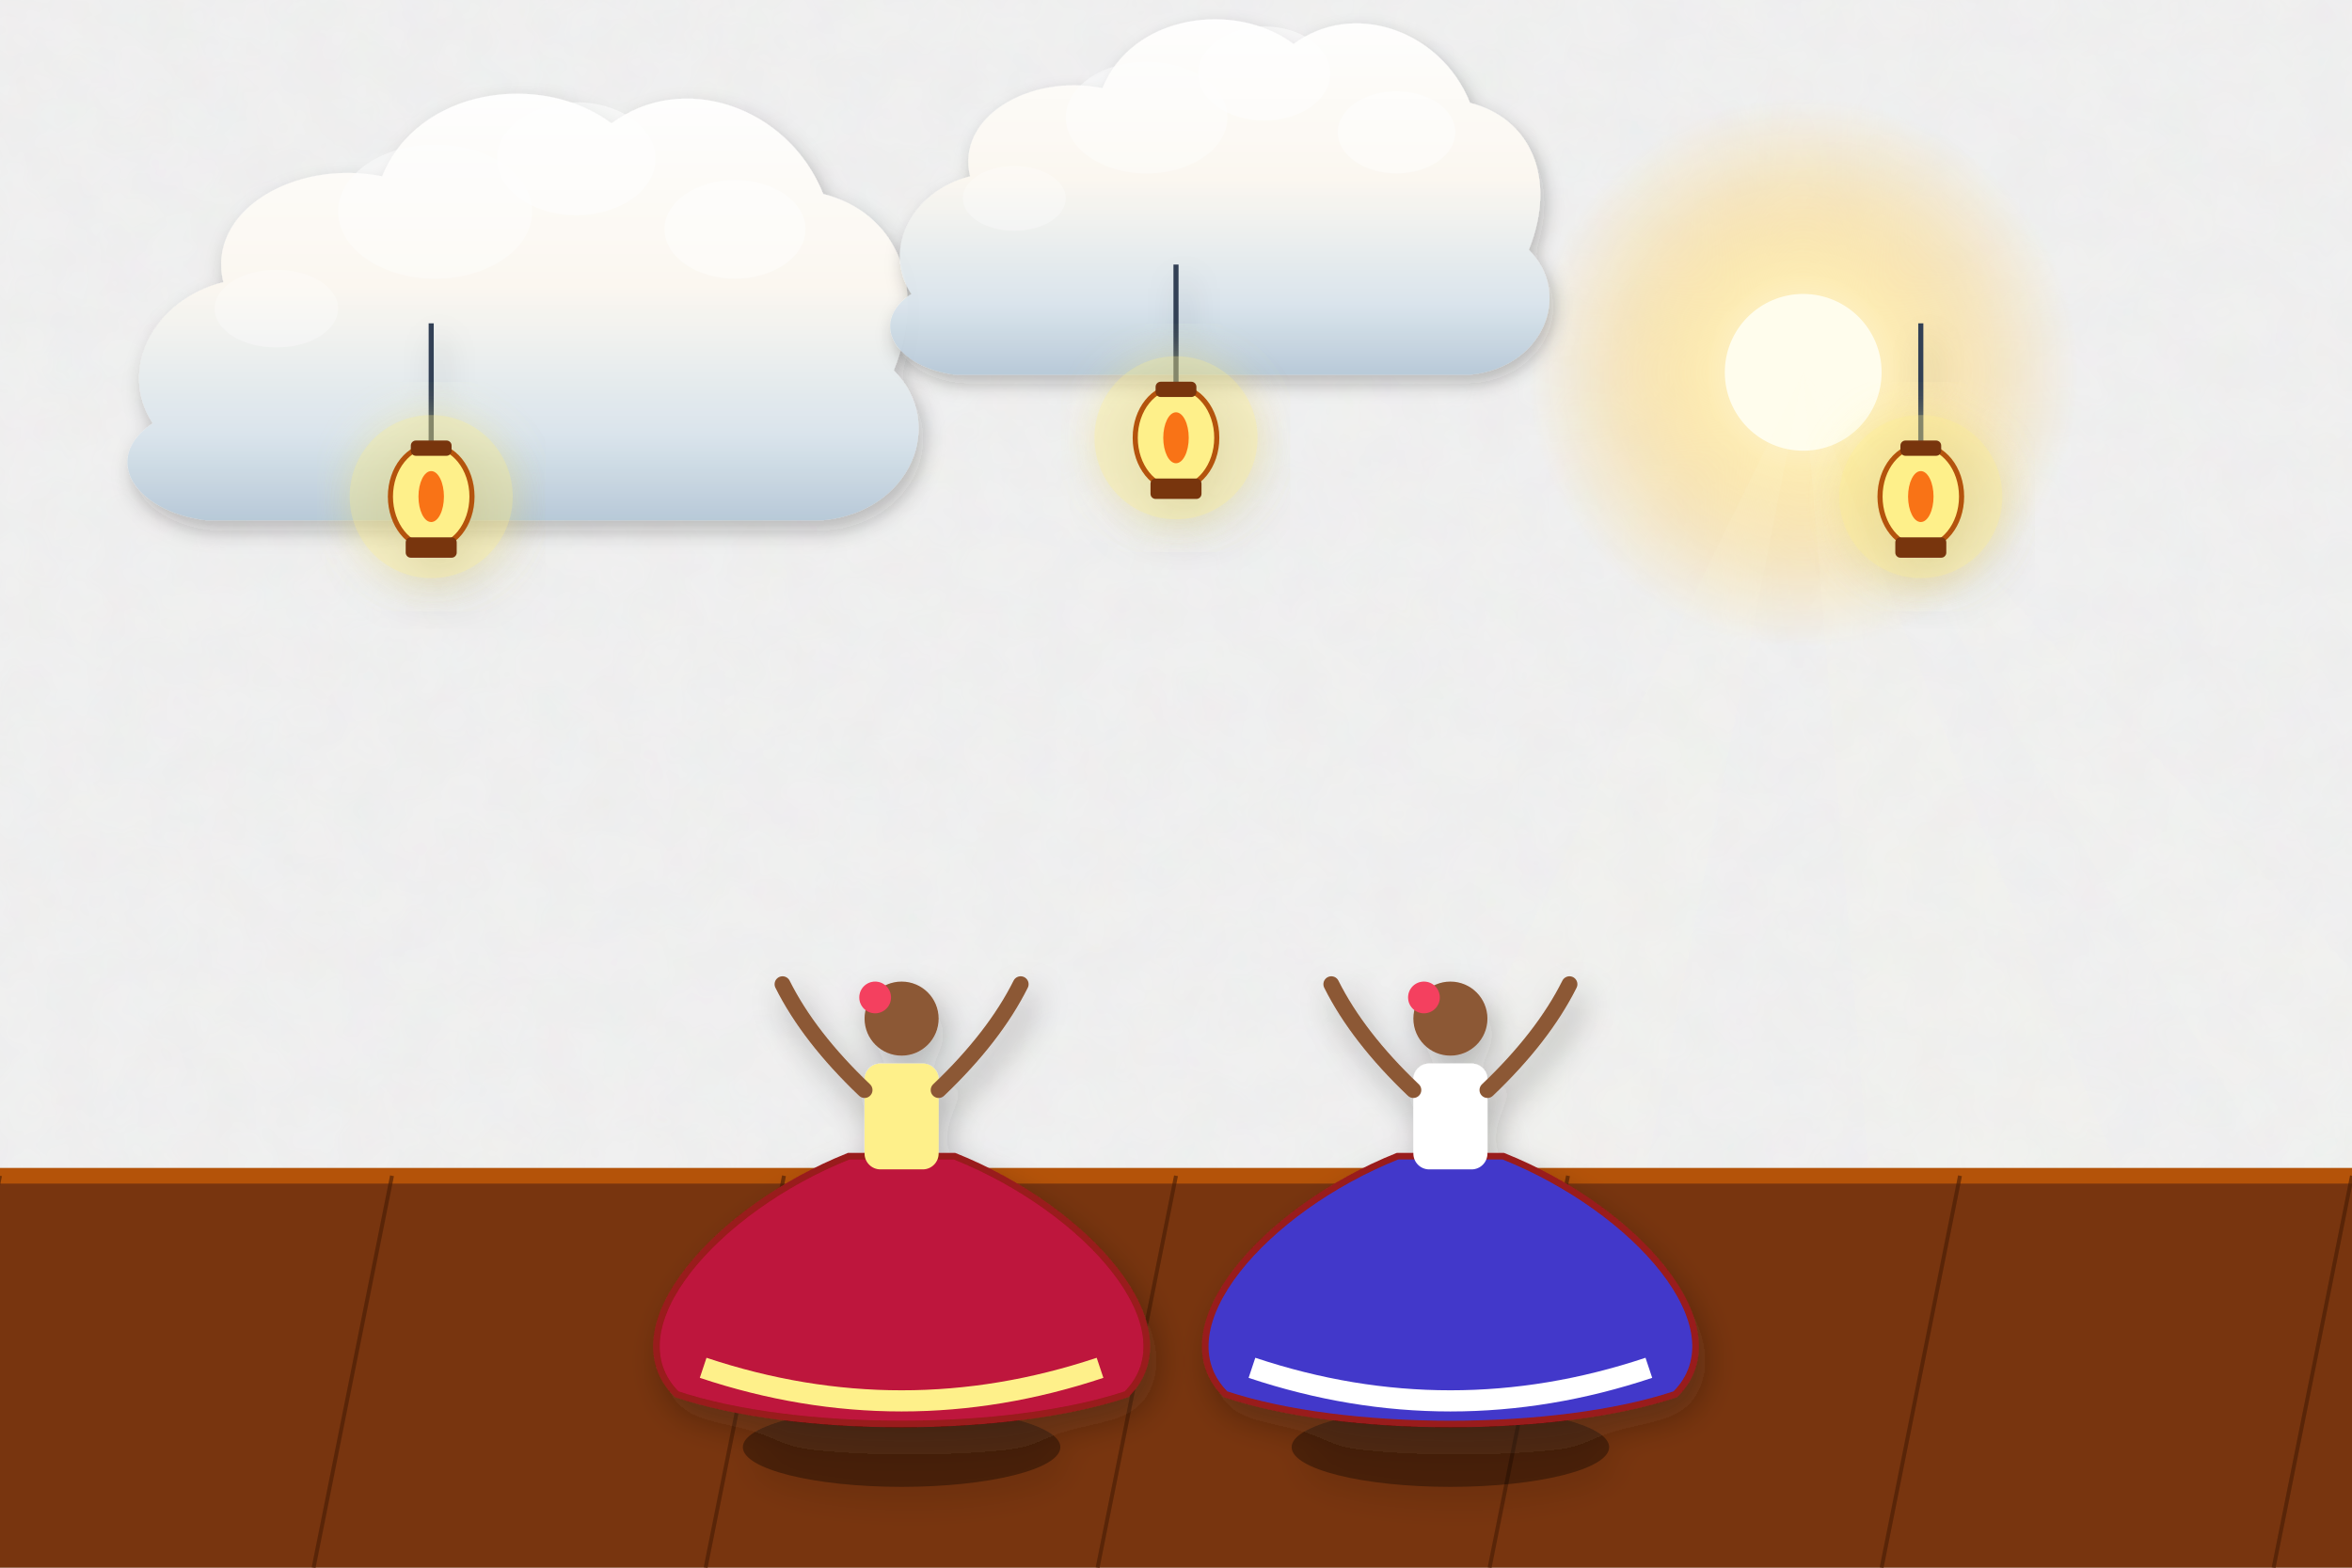
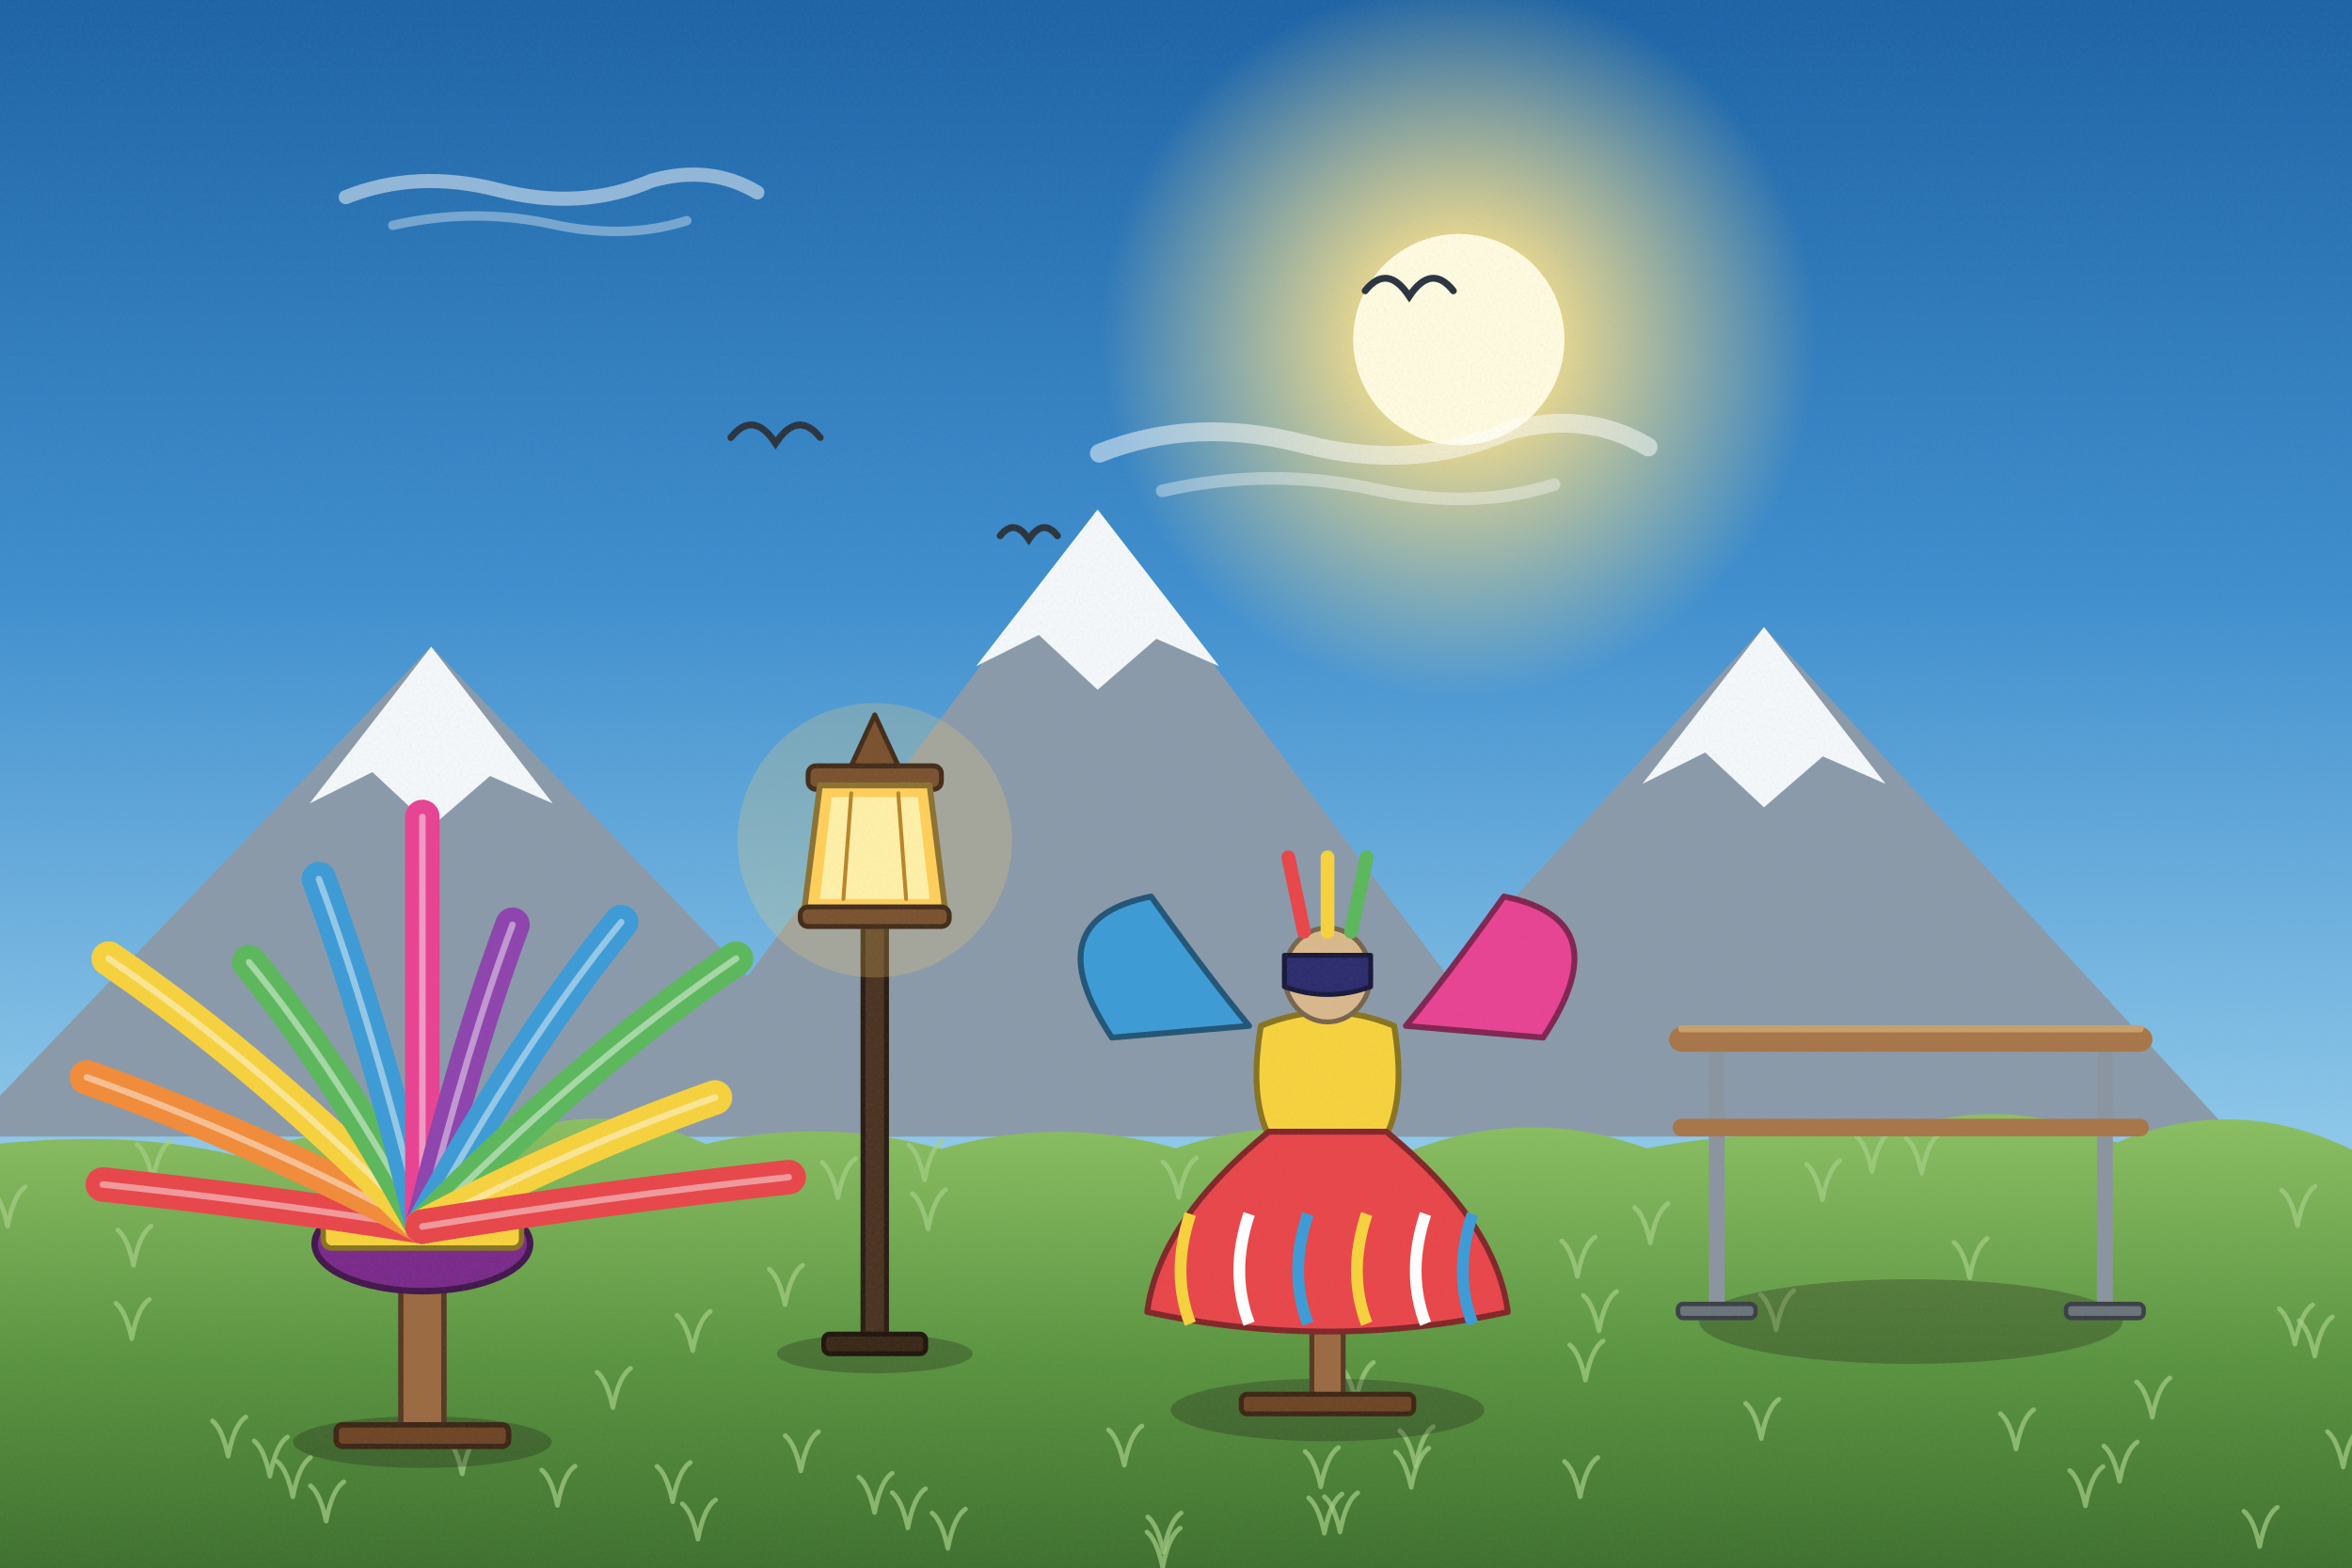
<svg xmlns="http://www.w3.org/2000/svg" viewBox="0 0 1200 800" width="1200" height="800">
  <defs>
-     <filter id="ghibliPaper" x="0%" y="0%" width="100%" height="100%">
-       <feTurbulence type="fractalNoise" baseFrequency="0.04" numOctaves="3" result="noise" seed="42" />
-       <feColorMatrix type="matrix" values="1 0 0 0 0  0 1 0 0 0  0 0 1 0 0  0 0 0 0.035 0" in="noise" result="coloredNoise" />
-       <feComposite operator="in" in2="SourceGraphic" />
-     </filter>
-     <filter id="softGlow" x="-20%" y="-20%" width="140%" height="140%">
-       <feGaussianBlur stdDeviation="8" result="blur" />
-       <feComposite in="SourceGraphic" in2="blur" operator="over" />
-     </filter>
-     <filter id="dropShadow" x="-20%" y="-20%" width="140%" height="140%">
-       <feDropShadow dx="3" dy="6" stdDeviation="6" flood-color="#141e28" flood-opacity="0.28" />
-     </filter>
-     <linearGradient id="skyDay" x1="0" y1="0" x2="0" y2="1">
-       <stop offset="0%" stop-color="#236ca7" />
-       <stop offset="35%" stop-color="#5fa3d6" />
-       <stop offset="70%" stop-color="#b8e1f2" />
-       <stop offset="100%" stop-color="#fdf3dc" />
-     </linearGradient>
-     <linearGradient id="skySunset" x1="0" y1="0" x2="0" y2="1">
-       <stop offset="0%" stop-color="#31396b" />
-       <stop offset="35%" stop-color="#73507b" />
-       <stop offset="65%" stop-color="#cb6b5c" />
-       <stop offset="85%" stop-color="#f29e5a" />
-       <stop offset="100%" stop-color="#fedaa2" />
-     </linearGradient>
-     <linearGradient id="skyDusk" x1="0" y1="0" x2="0" y2="1">
-       <stop offset="0%" stop-color="#121832" />
-       <stop offset="40%" stop-color="#262f56" />
-       <stop offset="70%" stop-color="#4e3d64" />
-       <stop offset="90%" stop-color="#915264" />
-       <stop offset="100%" stop-color="#d6846c" />
-     </linearGradient>
-     <linearGradient id="cloudBodyDay" x1="0" y1="0" x2="0" y2="1">
-       <stop offset="0%" stop-color="#ffffff" />
-       <stop offset="45%" stop-color="#fcf8f0" />
-       <stop offset="80%" stop-color="#d9e4ec" />
-       <stop offset="100%" stop-color="#b6c8d7" />
-     </linearGradient>
-     <linearGradient id="cloudBodySunset" x1="0" y1="0" x2="0" y2="1">
-       <stop offset="0%" stop-color="#fff5e6" />
-       <stop offset="40%" stop-color="#fbd0a5" />
-       <stop offset="75%" stop-color="#cf8ca0" />
-       <stop offset="100%" stop-color="#7e607c" />
-     </linearGradient>
-     <radialGradient id="sunGlowDay" cx="50%" cy="50%" r="50%">
-       <stop offset="0%" stop-color="#fffced" stop-opacity="1" />
-       <stop offset="35%" stop-color="#ffebaa" stop-opacity="0.85" />
-       <stop offset="70%" stop-color="#ffd573" stop-opacity="0.35" />
-       <stop offset="100%" stop-color="#ffd573" stop-opacity="0" />
-     </radialGradient>
-     <radialGradient id="sunGlowSunset" cx="50%" cy="50%" r="50%">
-       <stop offset="0%" stop-color="#fff8db" stop-opacity="1" />
-       <stop offset="30%" stop-color="#ffb753" stop-opacity="0.9" />
-       <stop offset="65%" stop-color="#f46e45" stop-opacity="0.4" />
-       <stop offset="100%" stop-color="#e04a43" stop-opacity="0" />
-     </radialGradient>
-     <linearGradient id="hillDistant" x1="0" y1="0" x2="0" y2="1">
-       <stop offset="0%" stop-color="#6e94a8" />
-       <stop offset="100%" stop-color="#93b9c7" />
-     </linearGradient>
-     <linearGradient id="hillMid" x1="0" y1="0" x2="0" y2="1">
-       <stop offset="0%" stop-color="#4a7c4f" />
-       <stop offset="50%" stop-color="#3c6a40" />
-       <stop offset="100%" stop-color="#2d5231" />
-     </linearGradient>
-     <linearGradient id="hillNear" x1="0" y1="0" x2="0" y2="1">
-       <stop offset="0%" stop-color="#699e4c" />
-       <stop offset="60%" stop-color="#4c7e33" />
-       <stop offset="100%" stop-color="#2f5720" />
-     </linearGradient>
-     <linearGradient id="woodTone" x1="0" y1="0" x2="0" y2="1">
-       <stop offset="0%" stop-color="#9c6d48" />
-       <stop offset="50%" stop-color="#784f30" />
-       <stop offset="100%" stop-color="#55341c" />
-     </linearGradient>
-     <linearGradient id="brassTone" x1="0" y1="0" x2="1" y2="1">
-       <stop offset="0%" stop-color="#ffe699" />
-       <stop offset="35%" stop-color="#d9a536" />
-       <stop offset="70%" stop-color="#996c14" />
-       <stop offset="100%" stop-color="#5e4007" />
+     <linearGradient id="woodTone" x1="0" y1="0" x2="1" y2="0">
+       <stop offset="0" stop-color="#a77649" />
+       <stop offset=".5" stop-color="#7d5231" />
+       <stop offset="1" stop-color="#5a381e" />
    </linearGradient>
    <linearGradient id="stoneTone" x1="0" y1="0" x2="0" y2="1">
-       <stop offset="0%" stop-color="#c5beb3" />
-       <stop offset="60%" stop-color="#999184" />
-       <stop offset="100%" stop-color="#6c6458" />
+       <stop offset="0" stop-color="#c5beb3" />
+       <stop offset="1" stop-color="#7c7468" />
    </linearGradient>
-     <linearGradient id="waterTone" x1="0" y1="0" x2="0" y2="1">
-       <stop offset="0%" stop-color="#47a5be" />
-       <stop offset="50%" stop-color="#2a7796" />
-       <stop offset="100%" stop-color="#144d6a" />
+     <filter id="softShadow" x="-20%" y="-20%" width="140%" height="140%">
+       <feDropShadow dx="2" dy="5" stdDeviation="4" flood-color="#1b1a14" flood-opacity=".25" />
+     </filter>
+     <filter id="grain" x="0" y="0" width="100%" height="100%">
+       <feTurbulence type="fractalNoise" baseFrequency=".7" numOctaves="2" seed="11" />
+       <feColorMatrix type="matrix" values="0 0 0 0 .34  0 0 0 0 .34  0 0 0 0 .32  0 0 0 .22 -.07" />
+     </filter>
+     <linearGradient id="skyMain" x1="0" y1="0" x2="0" y2="1">
+       <stop offset="0" stop-color="#1c63a6" />
+       <stop offset=".38" stop-color="#3f8fcf" />
+       <stop offset=".72" stop-color="#8cc7ea" />
+       <stop offset="1" stop-color="#d8f0f8" />
+     </linearGradient>
+     <linearGradient id="cloudG" x1="0" y1="0" x2="0" y2="1">
+       <stop offset="0" stop-color="#ffffff" />
+       <stop offset="1" stop-color="#c7d8e6" />
+     </linearGradient>
+     <radialGradient id="sunG">
+       <stop offset="0" stop-color="#fffbe0" />
+       <stop offset=".3" stop-color="#ffe38a" stop-opacity=".85" />
+       <stop offset="1" stop-color="#ffe38a" stop-opacity="0" />
+     </radialGradient>
+     <linearGradient id="gndG" x1="0" y1="0" x2="0" y2="1">
+       <stop offset="0" stop-color="#8cc063" />
+       <stop offset=".5" stop-color="#5a9440" />
+       <stop offset="1" stop-color="#3a6a2c" />
    </linearGradient>
  </defs>
-   <rect width="1200" height="800" fill="url(#skyDusk)" filter="url(#ghibliPaper)" />
+   <rect width="1200" height="800" fill="url(#skyMain)" />
  <g>
-     <circle cx="920" cy="190" r="140" fill="url(#sunGlowDay)" />
-     <circle cx="920" cy="190" r="40" fill="#fffded" />
-     <polygon points="920,190 620,800 800,800" fill="#fffbe6" opacity="0.08" />
-     <polygon points="920,190 970,800 1160,800" fill="#fffbe6" opacity="0.08" />
-     <polygon points="920,190 1280,800 1480,800" fill="#fffbe6" opacity="0.06" />
+     <circle cx="744.3" cy="173.3" r="183.26" fill="url(#sunG)" />
+     <circle cx="744.3" cy="173.3" r="53.9" fill="#fffbe0" />
  </g>
-   <g transform="translate(240, 180) scale(0.9)" opacity="0.95">
-     <path d="M-180,40        C-200,10 -180,-30 -140,-40        C-150,-80 -100,-110 -50,-100        C-30,-150 40,-160 80,-130        C120,-160 180,-140 200,-90        C240,-80 260,-40 240,10        C270,40 250,90 200,95        L-150,95        C-190,90 -210,60 -180,40 Z" fill="url(#cloudBodyDay)" filter="url(#dropShadow)" />
-     <ellipse cx="60" cy="-110" rx="45" ry="32" fill="#ffffff" opacity="0.55" />
-     <ellipse cx="-20" cy="-80" rx="55" ry="38" fill="#ffffff" opacity="0.45" />
-     <ellipse cx="150" cy="-70" rx="40" ry="28" fill="#ffffff" opacity="0.5" />
-     <ellipse cx="-110" cy="-25" rx="35" ry="22" fill="#ffffff" opacity="0.35" />
+   <g transform="translate(272.4,94.6) scale(0.6)" opacity="0.9">
+     <path d="M-160,10 Q-100,-14 -30,4 Q40,22 100,-4 Q150,-18 190,6" stroke="#fff" stroke-width="12" stroke-linecap="round" fill="none" opacity=".55" />
+     <path d="M-120,34 Q-50,18 20,34 Q80,46 130,30" stroke="#fff" stroke-width="8" stroke-linecap="round" fill="none" opacity=".4" />
  </g>
-   <g transform="translate(600, 120) scale(0.75)" opacity="0.95">
-     <path d="M-180,40        C-200,10 -180,-30 -140,-40        C-150,-80 -100,-110 -50,-100        C-30,-150 40,-160 80,-130        C120,-160 180,-140 200,-90        C240,-80 260,-40 240,10        C270,40 250,90 200,95        L-150,95        C-190,90 -210,60 -180,40 Z" fill="url(#cloudBodyDay)" filter="url(#dropShadow)" />
-     <ellipse cx="60" cy="-110" rx="45" ry="32" fill="#ffffff" opacity="0.55" />
-     <ellipse cx="-20" cy="-80" rx="55" ry="38" fill="#ffffff" opacity="0.45" />
-     <ellipse cx="150" cy="-70" rx="40" ry="28" fill="#ffffff" opacity="0.5" />
-     <ellipse cx="-110" cy="-25" rx="35" ry="22" fill="#ffffff" opacity="0.35" />
+   <g transform="translate(688.9,223.3) scale(0.8)" opacity="0.9">
+     <path d="M-160,10 Q-100,-14 -30,4 Q40,22 100,-4 Q150,-18 190,6" stroke="#fff" stroke-width="12" stroke-linecap="round" fill="none" opacity=".55" />
+     <path d="M-120,34 Q-50,18 20,34 Q80,46 130,30" stroke="#fff" stroke-width="8" stroke-linecap="round" fill="none" opacity=".4" />
  </g>
-   <polygon points="-50,600 1250,600 1250,800 -50,800" fill="#78350f" />
-   <line x1="-50" y1="600" x2="1250" y2="600" stroke="#b45309" stroke-width="8" />
-   <line x1="0" y1="600" x2="-40" y2="800" stroke="#451a03" stroke-width="2" opacity="0.6" />
-   <line x1="200" y1="600" x2="160" y2="800" stroke="#451a03" stroke-width="2" opacity="0.6" />
-   <line x1="400" y1="600" x2="360" y2="800" stroke="#451a03" stroke-width="2" opacity="0.6" />
-   <line x1="600" y1="600" x2="560" y2="800" stroke="#451a03" stroke-width="2" opacity="0.6" />
-   <line x1="800" y1="600" x2="760" y2="800" stroke="#451a03" stroke-width="2" opacity="0.6" />
-   <line x1="1000" y1="600" x2="960" y2="800" stroke="#451a03" stroke-width="2" opacity="0.6" />
-   <line x1="1200" y1="600" x2="1160" y2="800" stroke="#451a03" stroke-width="2" opacity="0.6" />
-   <g transform="translate(220, 230) scale(1.3)" filter="url(#dropShadow)">
-     <line x1="0" y1="-50" x2="0" y2="0" stroke="#334155" stroke-width="2" />
-     <circle cx="0" cy="18" r="32" fill="#fef08a" opacity="0.4" filter="url(#softGlow)" />
-     <ellipse cx="0" cy="18" rx="16" ry="20" fill="#fef08a" stroke="#b45309" stroke-width="2" />
-     <ellipse cx="0" cy="18" rx="5" ry="10" fill="#f97316" />
-     <rect x="-10" y="34" width="20" height="8" rx="2" fill="#78350f" />
-     <rect x="-8" y="-4" width="16" height="6" rx="2" fill="#78350f" />
+   <path d="M-20,580 L220,330 L460,580 Z" fill="#8a9aaa" />
+   <path d="M158,410 L220,330 L282,410 L250,396 L220,422 L190,394 Z" fill="#f4f8fb" />
+   <path d="M320,580 L560,260 L800,580 Z" fill="#8a9aaa" />
+   <path d="M498,340 L560,260 L622,340 L590,326 L560,352 L530,324 Z" fill="#f4f8fb" />
+   <path d="M660,580 L900,320 L1140,580 Z" fill="#8a9aaa" />
+   <path d="M838,400 L900,320 L962,400 L930,386 L900,412 L870,384 Z" fill="#f4f8fb" />
+   <g>
+     <path d="M-20,586 Q60,574.9 120,589.6 Q180,568.2 240,588.3 Q300,555.8 360,583.8 Q420,569.7 480,586.3 Q540,569 600,586 Q660,565.1 720,587.1 Q780,564 840,586 Q900,574.8 960,580.1 Q1020,555.5 1080,583.1 Q1140,557.6 1200,586.7 Q1260,560.1 1320,581.2 L1240,820 L-20,820 Z" fill="url(#gndG)" />
+     <path d="M671.4,681.9 q-3,-14 -8,-18 M671.4,681.9 q3,-16 9,-20" stroke="#a5ce85" stroke-width="2.4" fill="none" stroke-linecap="round" opacity=".7" />
+     <path d="M116.4,743.1 q-3,-14 -8,-18 M116.4,743.1 q3,-16 9,-20" stroke="#a5ce85" stroke-width="2.4" fill="none" stroke-linecap="round" opacity=".7" />
+     <path d="M675.7,782.4 q-3,-14 -8,-18 M675.7,782.4 q3,-16 9,-20" stroke="#a5ce85" stroke-width="2.4" fill="none" stroke-linecap="round" opacity=".7" />
+     <path d="M673.9,758.7 q-3,-14 -8,-18 M673.9,758.7 q3,-16 9,-20" stroke="#a5ce85" stroke-width="2.4" fill="none" stroke-linecap="round" opacity=".7" />
+     <path d="M714.1,665.5 q-3,-14 -8,-18 M714.1,665.5 q3,-16 9,-20" stroke="#a5ce85" stroke-width="2.4" fill="none" stroke-linecap="round" opacity=".7" />
+     <path d="M808.9,704.3 q-3,-14 -8,-18 M808.9,704.3 q3,-16 9,-20" stroke="#a5ce85" stroke-width="2.4" fill="none" stroke-linecap="round" opacity=".7" />
+     <path d="M1152.9,789.2 q-3,-14 -8,-18 M1152.9,789.2 q3,-16 9,-20" stroke="#a5ce85" stroke-width="2.4" fill="none" stroke-linecap="round" opacity=".7" />
+     <path d="M463.2,779.7 q-3,-14 -8,-18 M463.2,779.7 q3,-16 9,-20" stroke="#a5ce85" stroke-width="2.4" fill="none" stroke-linecap="round" opacity=".7" />
+     <path d="M239.2,606.6 q-3,-14 -8,-18 M239.2,606.6 q3,-16 9,-20" stroke="#a5ce85" stroke-width="2.4" fill="none" stroke-linecap="round" opacity=".7" />
+     <path d="M906.2,678.6 q-3,-14 -8,-18 M906.2,678.6 q3,-16 9,-20" stroke="#a5ce85" stroke-width="2.4" fill="none" stroke-linecap="round" opacity=".7" />
+     <path d="M1028.6,739.4 q-3,-14 -8,-18 M1028.6,739.4 q3,-16 9,-20" stroke="#a5ce85" stroke-width="2.4" fill="none" stroke-linecap="round" opacity=".7" />
+     <path d="M166.4,776.2 q-3,-14 -8,-18 M166.4,776.2 q3,-16 9,-20" stroke="#a5ce85" stroke-width="2.4" fill="none" stroke-linecap="round" opacity=".7" />
+     <path d="M137.7,753.3 q-3,-14 -8,-18 M137.7,753.3 q3,-16 9,-20" stroke="#a5ce85" stroke-width="2.4" fill="none" stroke-linecap="round" opacity=".7" />
+     <path d="M149.4,763.8 q-3,-14 -8,-18 M149.4,763.8 q3,-16 9,-20" stroke="#a5ce85" stroke-width="2.4" fill="none" stroke-linecap="round" opacity=".7" />
+     <path d="M353.4,689.2 q-3,-14 -8,-18 M353.4,689.2 q3,-16 9,-20" stroke="#a5ce85" stroke-width="2.4" fill="none" stroke-linecap="round" opacity=".7" />
+     <path d="M427.5,611.2 q-3,-14 -8,-18 M427.5,611.2 q3,-16 9,-20" stroke="#a5ce85" stroke-width="2.4" fill="none" stroke-linecap="round" opacity=".7" />
+     <path d="M720,759 q-3,-14 -8,-18 M720,759 q3,-16 9,-20" stroke="#a5ce85" stroke-width="2.4" fill="none" stroke-linecap="round" opacity=".7" />
+     <path d="M343.2,766.3 q-3,-14 -8,-18 M343.2,766.3 q3,-16 9,-20" stroke="#a5ce85" stroke-width="2.4" fill="none" stroke-linecap="round" opacity=".7" />
+     <path d="M804.8,651.3 q-3,-14 -8,-18 M804.8,651.3 q3,-16 9,-20" stroke="#a5ce85" stroke-width="2.4" fill="none" stroke-linecap="round" opacity=".7" />
+     <path d="M898.6,734.1 q-3,-14 -8,-18 M898.6,734.1 q3,-16 9,-20" stroke="#a5ce85" stroke-width="2.4" fill="none" stroke-linecap="round" opacity=".7" />
+     <path d="M1195.5,748.6 q-3,-14 -8,-18 M1195.5,748.6 q3,-16 9,-20" stroke="#a5ce85" stroke-width="2.4" fill="none" stroke-linecap="round" opacity=".7" />
+     <path d="M67.2,683.1 q-3,-14 -8,-18 M67.2,683.1 q3,-16 9,-20" stroke="#a5ce85" stroke-width="2.4" fill="none" stroke-linecap="round" opacity=".7" />
+     <path d="M601.4,611 q-3,-14 -8,-18 M601.4,611 q3,-16 9,-20" stroke="#a5ce85" stroke-width="2.4" fill="none" stroke-linecap="round" opacity=".7" />
+     <path d="M1004.9,652 q-3,-14 -8,-18 M1004.9,652 q3,-16 9,-20" stroke="#a5ce85" stroke-width="2.4" fill="none" stroke-linecap="round" opacity=".7" />
+     <path d="M235.8,752.1 q-3,-14 -8,-18 M235.8,752.1 q3,-16 9,-20" stroke="#a5ce85" stroke-width="2.4" fill="none" stroke-linecap="round" opacity=".7" />
+     <path d="M356.1,785.4 q-3,-14 -8,-18 M356.1,785.4 q3,-16 9,-20" stroke="#a5ce85" stroke-width="2.4" fill="none" stroke-linecap="round" opacity=".7" />
+     <path d="M929.8,612.2 q-3,-14 -8,-18 M929.8,612.2 q3,-16 9,-20" stroke="#a5ce85" stroke-width="2.4" fill="none" stroke-linecap="round" opacity=".7" />
+     <path d="M815.8,679.1 q-3,-14 -8,-18 M815.8,679.1 q3,-16 9,-20" stroke="#a5ce85" stroke-width="2.4" fill="none" stroke-linecap="round" opacity=".7" />
+     <path d="M955.1,597.8 q-3,-14 -8,-18 M955.1,597.8 q3,-16 9,-20" stroke="#a5ce85" stroke-width="2.4" fill="none" stroke-linecap="round" opacity=".7" />
+     <path d="M473.5,627.1 q-3,-14 -8,-18 M473.5,627.1 q3,-16 9,-20" stroke="#a5ce85" stroke-width="2.4" fill="none" stroke-linecap="round" opacity=".7" />
+     <path d="M400.5,665.7 q-3,-14 -8,-18 M400.5,665.7 q3,-16 9,-20" stroke="#a5ce85" stroke-width="2.4" fill="none" stroke-linecap="round" opacity=".7" />
+     <path d="M683.7,781.8 q-3,-14 -8,-18 M683.7,781.8 q3,-16 9,-20" stroke="#a5ce85" stroke-width="2.4" fill="none" stroke-linecap="round" opacity=".7" />
+     <path d="M593.6,792.1 q-3,-14 -8,-18 M593.6,792.1 q3,-16 9,-20" stroke="#a5ce85" stroke-width="2.4" fill="none" stroke-linecap="round" opacity=".7" />
+     <path d="M1064,768.4 q-3,-14 -8,-18 M1064,768.4 q3,-16 9,-20" stroke="#a5ce85" stroke-width="2.4" fill="none" stroke-linecap="round" opacity=".7" />
+     <path d="M408.6,750.6 q-3,-14 -8,-18 M408.6,750.6 q3,-16 9,-20" stroke="#a5ce85" stroke-width="2.4" fill="none" stroke-linecap="round" opacity=".7" />
+     <path d="M842,634.2 q-3,-14 -8,-18 M842,634.2 q3,-16 9,-20" stroke="#a5ce85" stroke-width="2.4" fill="none" stroke-linecap="round" opacity=".7" />
+     <path d="M284.4,768.2 q-3,-14 -8,-18 M284.4,768.2 q3,-16 9,-20" stroke="#a5ce85" stroke-width="2.4" fill="none" stroke-linecap="round" opacity=".7" />
+     <path d="M1098.1,723.2 q-3,-14 -8,-18 M1098.1,723.2 q3,-16 9,-20" stroke="#a5ce85" stroke-width="2.4" fill="none" stroke-linecap="round" opacity=".7" />
+     <path d="M806.2,763.8 q-3,-14 -8,-18 M806.2,763.8 q3,-16 9,-20" stroke="#a5ce85" stroke-width="2.4" fill="none" stroke-linecap="round" opacity=".7" />
+     <path d="M471.7,602.2 q-3,-14 -8,-18 M471.7,602.2 q3,-16 9,-20" stroke="#a5ce85" stroke-width="2.4" fill="none" stroke-linecap="round" opacity=".7" />
+     <path d="M1181,692 q-3,-14 -8,-18 M1181,692 q3,-16 9,-20" stroke="#a5ce85" stroke-width="2.4" fill="none" stroke-linecap="round" opacity=".7" />
+     <path d="M691.7,715.3 q-3,-14 -8,-18 M691.7,715.3 q3,-16 9,-20" stroke="#a5ce85" stroke-width="2.4" fill="none" stroke-linecap="round" opacity=".7" />
+     <path d="M1081.4,755.9 q-3,-14 -8,-18 M1081.4,755.9 q3,-16 9,-20" stroke="#a5ce85" stroke-width="2.4" fill="none" stroke-linecap="round" opacity=".7" />
+     <path d="M68.1,645.7 q-3,-14 -8,-18 M68.1,645.7 q3,-16 9,-20" stroke="#a5ce85" stroke-width="2.4" fill="none" stroke-linecap="round" opacity=".7" />
+     <path d="M3.9,625.7 q-3,-14 -8,-18 M3.9,625.7 q3,-16 9,-20" stroke="#a5ce85" stroke-width="2.4" fill="none" stroke-linecap="round" opacity=".7" />
+     <path d="M628.3,665.5 q-3,-14 -8,-18 M628.3,665.5 q3,-16 9,-20" stroke="#a5ce85" stroke-width="2.4" fill="none" stroke-linecap="round" opacity=".7" />
+     <path d="M446.2,771.8 q-3,-14 -8,-18 M446.2,771.8 q3,-16 9,-20" stroke="#a5ce85" stroke-width="2.4" fill="none" stroke-linecap="round" opacity=".7" />
+     <path d="M78,602.1 q-3,-14 -8,-18 M78,602.1 q3,-16 9,-20" stroke="#a5ce85" stroke-width="2.4" fill="none" stroke-linecap="round" opacity=".7" />
+     <path d="M312.7,718.3 q-3,-14 -8,-18 M312.7,718.3 q3,-16 9,-20" stroke="#a5ce85" stroke-width="2.4" fill="none" stroke-linecap="round" opacity=".7" />
+     <path d="M722.2,748.1 q-3,-14 -8,-18 M722.2,748.1 q3,-16 9,-20" stroke="#a5ce85" stroke-width="2.4" fill="none" stroke-linecap="round" opacity=".7" />
+     <path d="M1172.2,625.4 q-3,-14 -8,-18 M1172.2,625.4 q3,-16 9,-20" stroke="#a5ce85" stroke-width="2.4" fill="none" stroke-linecap="round" opacity=".7" />
+     <path d="M1170.9,685.9 q-3,-14 -8,-18 M1170.9,685.9 q3,-16 9,-20" stroke="#a5ce85" stroke-width="2.4" fill="none" stroke-linecap="round" opacity=".7" />
+     <path d="M980.5,598.7 q-3,-14 -8,-18 M980.5,598.7 q3,-16 9,-20" stroke="#a5ce85" stroke-width="2.4" fill="none" stroke-linecap="round" opacity=".7" />
+     <path d="M573.6,747.7 q-3,-14 -8,-18 M573.6,747.7 q3,-16 9,-20" stroke="#a5ce85" stroke-width="2.4" fill="none" stroke-linecap="round" opacity=".7" />
+     <path d="M593.2,799.8 q-3,-14 -8,-18 M593.2,799.8 q3,-16 9,-20" stroke="#a5ce85" stroke-width="2.4" fill="none" stroke-linecap="round" opacity=".7" />
+     <path d="M483.6,790.1 q-3,-14 -8,-18 M483.6,790.1 q3,-16 9,-20" stroke="#a5ce85" stroke-width="2.4" fill="none" stroke-linecap="round" opacity=".7" />
  </g>
-   <g transform="translate(600, 200) scale(1.3)" filter="url(#dropShadow)">
-     <line x1="0" y1="-50" x2="0" y2="0" stroke="#334155" stroke-width="2" />
-     <circle cx="0" cy="18" r="32" fill="#fef08a" opacity="0.4" filter="url(#softGlow)" />
-     <ellipse cx="0" cy="18" rx="16" ry="20" fill="#fef08a" stroke="#b45309" stroke-width="2" />
-     <ellipse cx="0" cy="18" rx="5" ry="10" fill="#f97316" />
-     <rect x="-10" y="34" width="20" height="8" rx="2" fill="#78350f" />
-     <rect x="-8" y="-4" width="16" height="6" rx="2" fill="#78350f" />
+   <g stroke="#2a3440" stroke-width="3.5" fill="none" stroke-linecap="round">
+     <path d="M510.3,273.4 q7.3,-9.2 14.6,1.8 q7.3,-11 14.6,-1.8" />
+     <path d="M372.9,223.3 q11.4,-14.3 22.8,2.9 q11.4,-17.1 22.8,-2.9" />
+     <path d="M696.5,148.4 q11.3,-14.1 22.5,2.8 q11.3,-16.9 22.5,-2.8" />
  </g>
-   <g transform="translate(980, 230) scale(1.3)" filter="url(#dropShadow)">
-     <line x1="0" y1="-50" x2="0" y2="0" stroke="#334155" stroke-width="2" />
-     <circle cx="0" cy="18" r="32" fill="#fef08a" opacity="0.4" filter="url(#softGlow)" />
-     <ellipse cx="0" cy="18" rx="16" ry="20" fill="#fef08a" stroke="#b45309" stroke-width="2" />
-     <ellipse cx="0" cy="18" rx="5" ry="10" fill="#f97316" />
-     <rect x="-10" y="34" width="20" height="8" rx="2" fill="#78350f" />
-     <rect x="-8" y="-4" width="16" height="6" rx="2" fill="#78350f" />
+   <g transform="translate(974.9,674.4) scale(0.9)">
+     <ellipse cx="0" cy="0" rx="120" ry="24" fill="#1b1a14" opacity="0.28" />
+     <line x1="-110" y1="-6" x2="-110" y2="-160" stroke="#8a95a0" stroke-width="9" stroke-linecap="round" />
+     <rect x="-132" y="-10" width="44" height="8" rx="3" fill="#6b747d" stroke="#3b4045" stroke-width="2.5" />
+     <line x1="110" y1="-6" x2="110" y2="-160" stroke="#8a95a0" stroke-width="9" stroke-linecap="round" />
+     <rect x="88" y="-10" width="44" height="8" rx="3" fill="#6b747d" stroke="#3b4045" stroke-width="2.5" />
+     <line x1="-130" y1="-160" x2="130" y2="-160" stroke="#a77649" stroke-width="14" stroke-linecap="round" />
+     <line x1="-130" y1="-166" x2="130" y2="-166" stroke="#c9a06a" stroke-width="4" stroke-linecap="round" />
+     <line x1="-130" y1="-110" x2="130" y2="-110" stroke="#a77649" stroke-width="10" stroke-linecap="round" />
  </g>
-   <g transform="translate(460, 590) scale(1.35)" filter="url(#dropShadow)">
-     <ellipse cx="0" cy="110" rx="60" ry="15" fill="#000000" opacity="0.35" />
-     <path d="M-20,0        C-70,20 -110,65 -85,90        C-40,105 40,105 85,90        C110,65 70,20 20,0 Z" fill="#be123c" stroke="#991b1b" stroke-width="2.5" />
-     <path d="M-75,80 Q0,105 75,80" stroke="#fef08a" stroke-width="8" fill="none" />
-     <rect x="-14" y="-35" width="28" height="40" rx="6" fill="#fef08a" />
-     <circle cx="0" cy="-52" r="14" fill="#8c5836" />
-     <path d="M-14,-25 Q-35,-45 -45,-65 M14,-25 Q35,-45 45,-65" stroke="#8c5836" stroke-width="6" stroke-linecap="round" fill="none" />
-     <circle cx="-10" cy="-60" r="6" fill="#f43f5e" />
+   <g transform="translate(446.3,690.8) scale(1)">
+     <ellipse cx="0" cy="0" rx="50" ry="10" fill="#1b1a14" opacity="0.28" />
+     <rect x="-6" y="-240" width="12" height="238" rx="4" fill="#4a3322" stroke="#291c13" stroke-width="2.5" />
+     <rect x="-26" y="-10" width="52" height="10" rx="3" fill="#3a2818" stroke="#20160d" stroke-width="2.5" />
+     <circle cx="0" cy="-262" r="70" fill="#ffd36a" opacity=".22" />
+     <rect x="-34" y="-300" width="68" height="12" rx="4" fill="#7a5230" stroke="#432d1a" stroke-width="2.5" />
+     <path d="M-28,-290 L28,-290 L36,-226 L-36,-226 Z" fill="#ffcf5a" stroke="#8c7232" stroke-width="3" stroke-linejoin="round" stroke-linecap="round" />
+     <path d="M-22,-284 L22,-284 L28,-232 L-28,-232 Z" fill="#fff0a8" stroke="#8c845c" stroke-width="0" stroke-linejoin="round" stroke-linecap="round" />
+     <rect x="-38" y="-228" width="76" height="10" rx="4" fill="#7a5230" stroke="#432d1a" stroke-width="2.5" />
+     <line x1="-12" y1="-286" x2="-16" y2="-232" stroke="#b8862a" stroke-width="2" stroke-linecap="round" />
+     <line x1="12" y1="-286" x2="16" y2="-232" stroke="#b8862a" stroke-width="2" stroke-linecap="round" />
+     <path d="M0,-326 L-12,-300 L12,-300 Z" fill="#7a5230" stroke="#432d1a" stroke-width="2.5" stroke-linejoin="round" stroke-linecap="round" />
  </g>
-   <g transform="translate(740, 590) scale(1.35)" filter="url(#dropShadow)">
-     <ellipse cx="0" cy="110" rx="60" ry="15" fill="#000000" opacity="0.35" />
-     <path d="M-20,0        C-70,20 -110,65 -85,90        C-40,105 40,105 85,90        C110,65 70,20 20,0 Z" fill="#4338ca" stroke="#991b1b" stroke-width="2.5" />
-     <path d="M-75,80 Q0,105 75,80" stroke="#ffffff" stroke-width="8" fill="none" />
-     <rect x="-14" y="-35" width="28" height="40" rx="6" fill="#ffffff" />
-     <circle cx="0" cy="-52" r="14" fill="#8c5836" />
-     <path d="M-14,-25 Q-35,-45 -45,-65 M14,-25 Q35,-45 45,-65" stroke="#8c5836" stroke-width="6" stroke-linecap="round" fill="none" />
-     <circle cx="-10" cy="-60" r="6" fill="#f43f5e" />
+   <g transform="translate(677.3,719.5) scale(1)">
+     <ellipse cx="0" cy="0" rx="80" ry="16" fill="#1b1a14" opacity="0.28" />
+     <rect x="-8" y="-50" width="16" height="48" rx="3" fill="#9a6a42" stroke="#553a24" stroke-width="2.5" />
+     <rect x="-44" y="-8" width="88" height="10" rx="3" fill="#6e4526" stroke="#3d2615" stroke-width="2.5" />
+     <path d="M-110,-190 Q-150,-250 -90,-262 Q-60,-220 -40,-196 Z" fill="#3d9bd6" stroke="#225576" stroke-width="3" stroke-linejoin="round" stroke-linecap="round" />
+     <path d="M110,-190 Q150,-250 90,-262 Q60,-220 40,-196 Z" fill="#e84393" stroke="#802551" stroke-width="3" stroke-linejoin="round" stroke-linecap="round" />
+     <path d="M-34,-196 Q-40,-160 -30,-140 L30,-140 Q40,-160 34,-196 Q0,-210 -34,-196 Z" fill="#f7d23e" stroke="#887422" stroke-width="3" stroke-linejoin="round" stroke-linecap="round" />
+     <path d="M-30,-142 Q-86,-96 -92,-50 Q0,-30 92,-50 Q86,-96 30,-142 Z" fill="#e8464a" stroke="#802729" stroke-width="3" stroke-linejoin="round" stroke-linecap="round" />
+     <path d="M-70,-100 q-10,30 0,56" stroke="#f7d23e" stroke-width="6" fill="none" />
+     <path d="M-40,-100 q-10,30 0,56" stroke="#fff" stroke-width="6" fill="none" />
+     <path d="M-10,-100 q-10,30 0,56" stroke="#3d9bd6" stroke-width="6" fill="none" />
+     <path d="M20,-100 q-10,30 0,56" stroke="#f7d23e" stroke-width="6" fill="none" />
+     <path d="M50,-100 q-10,30 0,56" stroke="#fff" stroke-width="6" fill="none" />
+     <path d="M74,-100 q-10,30 0,56" stroke="#3d9bd6" stroke-width="6" fill="none" />
+     <ellipse cx="0" cy="-222" rx="22" ry="24" fill="#d9b88c" stroke="#77654d" stroke-width="2.5" />
+     <path d="M-22,-232 L22,-232 L22,-216 Q0,-208 -22,-216 Z" fill="#2c2c6e" stroke="#18183d" stroke-width="2.5" stroke-linejoin="round" stroke-linecap="round" />
+     <path d="M-12,-244 L-20,-282" stroke="#e8464a" stroke-width="7" stroke-linecap="round" />
+     <path d="M0,-244 L0,-282" stroke="#f7d23e" stroke-width="7" stroke-linecap="round" />
+     <path d="M12,-244 L20,-282" stroke="#5cb85c" stroke-width="7" stroke-linecap="round" />
  </g>
+   <g transform="translate(215.5,735.9) scale(1.1)">
+     <ellipse cx="0" cy="0" rx="60" ry="12" fill="#1b1a14" opacity="0.28" />
+     <rect x="-10" y="-80" width="20" height="78" rx="4" fill="#9a6a42" stroke="#553a24" stroke-width="2.5" />
+     <rect x="-40" y="-8" width="80" height="10" rx="3" fill="#6e4526" stroke="#3d2615" stroke-width="2.5" />
+     <ellipse cx="0" cy="-92" rx="50" ry="22" fill="#7a2a8a" stroke="#43174c" stroke-width="3" />
+     <rect x="-46" y="-104" width="92" height="14" rx="4" fill="#f7d23e" stroke="#887422" stroke-width="2.5" />
+     <path d="M0,-100 Q-74.1,-111.7 -148.2,-119.5" stroke="#e8464a" stroke-width="16" stroke-linecap="round" fill="none" />
+     <path d="M0,-100 Q-74.1,-111.7 -148.2,-119.5" stroke="#ffffff" stroke-width="3" stroke-linecap="round" fill="none" opacity=".45" />
+     <path d="M0,-100 Q-77.8,-141.5 -155.6,-169.2" stroke="#f28c3a" stroke-width="16" stroke-linecap="round" fill="none" />
+     <path d="M0,-100 Q-77.8,-141.5 -155.6,-169.2" stroke="#ffffff" stroke-width="3" stroke-linecap="round" fill="none" opacity=".45" />
+     <path d="M0,-100 Q-72.8,-174.6 -145.5,-224.3" stroke="#f7d23e" stroke-width="16" stroke-linecap="round" fill="none" />
+     <path d="M0,-100 Q-72.8,-174.6 -145.5,-224.3" stroke="#ffffff" stroke-width="3" stroke-linecap="round" fill="none" opacity=".45" />
+     <path d="M0,-100 Q-40.2,-173.6 -80.4,-222.6" stroke="#5cb85c" stroke-width="16" stroke-linecap="round" fill="none" />
+     <path d="M0,-100 Q-40.2,-173.6 -80.4,-222.6" stroke="#ffffff" stroke-width="3" stroke-linecap="round" fill="none" opacity=".45" />
+     <path d="M0,-100 Q-24.0,-196.7 -48.0,-261.2" stroke="#3d9bd6" stroke-width="16" stroke-linecap="round" fill="none" />
+     <path d="M0,-100 Q-24.0,-196.7 -48.0,-261.2" stroke="#ffffff" stroke-width="3" stroke-linecap="round" fill="none" opacity=".45" />
+     <path d="M0,-100 Q0.0,-214.0 0.0,-290.0" stroke="#e84393" stroke-width="16" stroke-linecap="round" fill="none" />
+     <path d="M0,-100 Q0.0,-214.0 0.0,-290.0" stroke="#ffffff" stroke-width="3" stroke-linecap="round" fill="none" opacity=".45" />
+     <path d="M0,-100 Q20.9,-184.0 41.8,-240.0" stroke="#8e44ad" stroke-width="16" stroke-linecap="round" fill="none" />
+     <path d="M0,-100 Q20.9,-184.0 41.8,-240.0" stroke="#ffffff" stroke-width="3" stroke-linecap="round" fill="none" opacity=".45" />
+     <path d="M0,-100 Q46.1,-184.7 92.2,-241.2" stroke="#3d9bd6" stroke-width="16" stroke-linecap="round" fill="none" />
+     <path d="M0,-100 Q46.1,-184.7 92.2,-241.2" stroke="#ffffff" stroke-width="3" stroke-linecap="round" fill="none" opacity=".45" />
+     <path d="M0,-100 Q72.8,-174.6 145.5,-224.3" stroke="#5cb85c" stroke-width="16" stroke-linecap="round" fill="none" />
+     <path d="M0,-100 Q72.8,-174.6 145.5,-224.3" stroke="#ffffff" stroke-width="3" stroke-linecap="round" fill="none" opacity=".45" />
+     <path d="M0,-100 Q67.9,-135.9 135.7,-159.9" stroke="#f7d23e" stroke-width="16" stroke-linecap="round" fill="none" />
+     <path d="M0,-100 Q67.9,-135.9 135.7,-159.9" stroke="#ffffff" stroke-width="3" stroke-linecap="round" fill="none" opacity=".45" />
+     <path d="M0,-100 Q84.9,-113.7 169.9,-122.9" stroke="#e8464a" stroke-width="16" stroke-linecap="round" fill="none" />
+     <path d="M0,-100 Q84.9,-113.7 169.9,-122.9" stroke="#ffffff" stroke-width="3" stroke-linecap="round" fill="none" opacity=".45" />
+   </g>
+   <rect x="-1" y="0" width="1202" height="800" filter="url(#grain)" opacity=".55" />
</svg>
